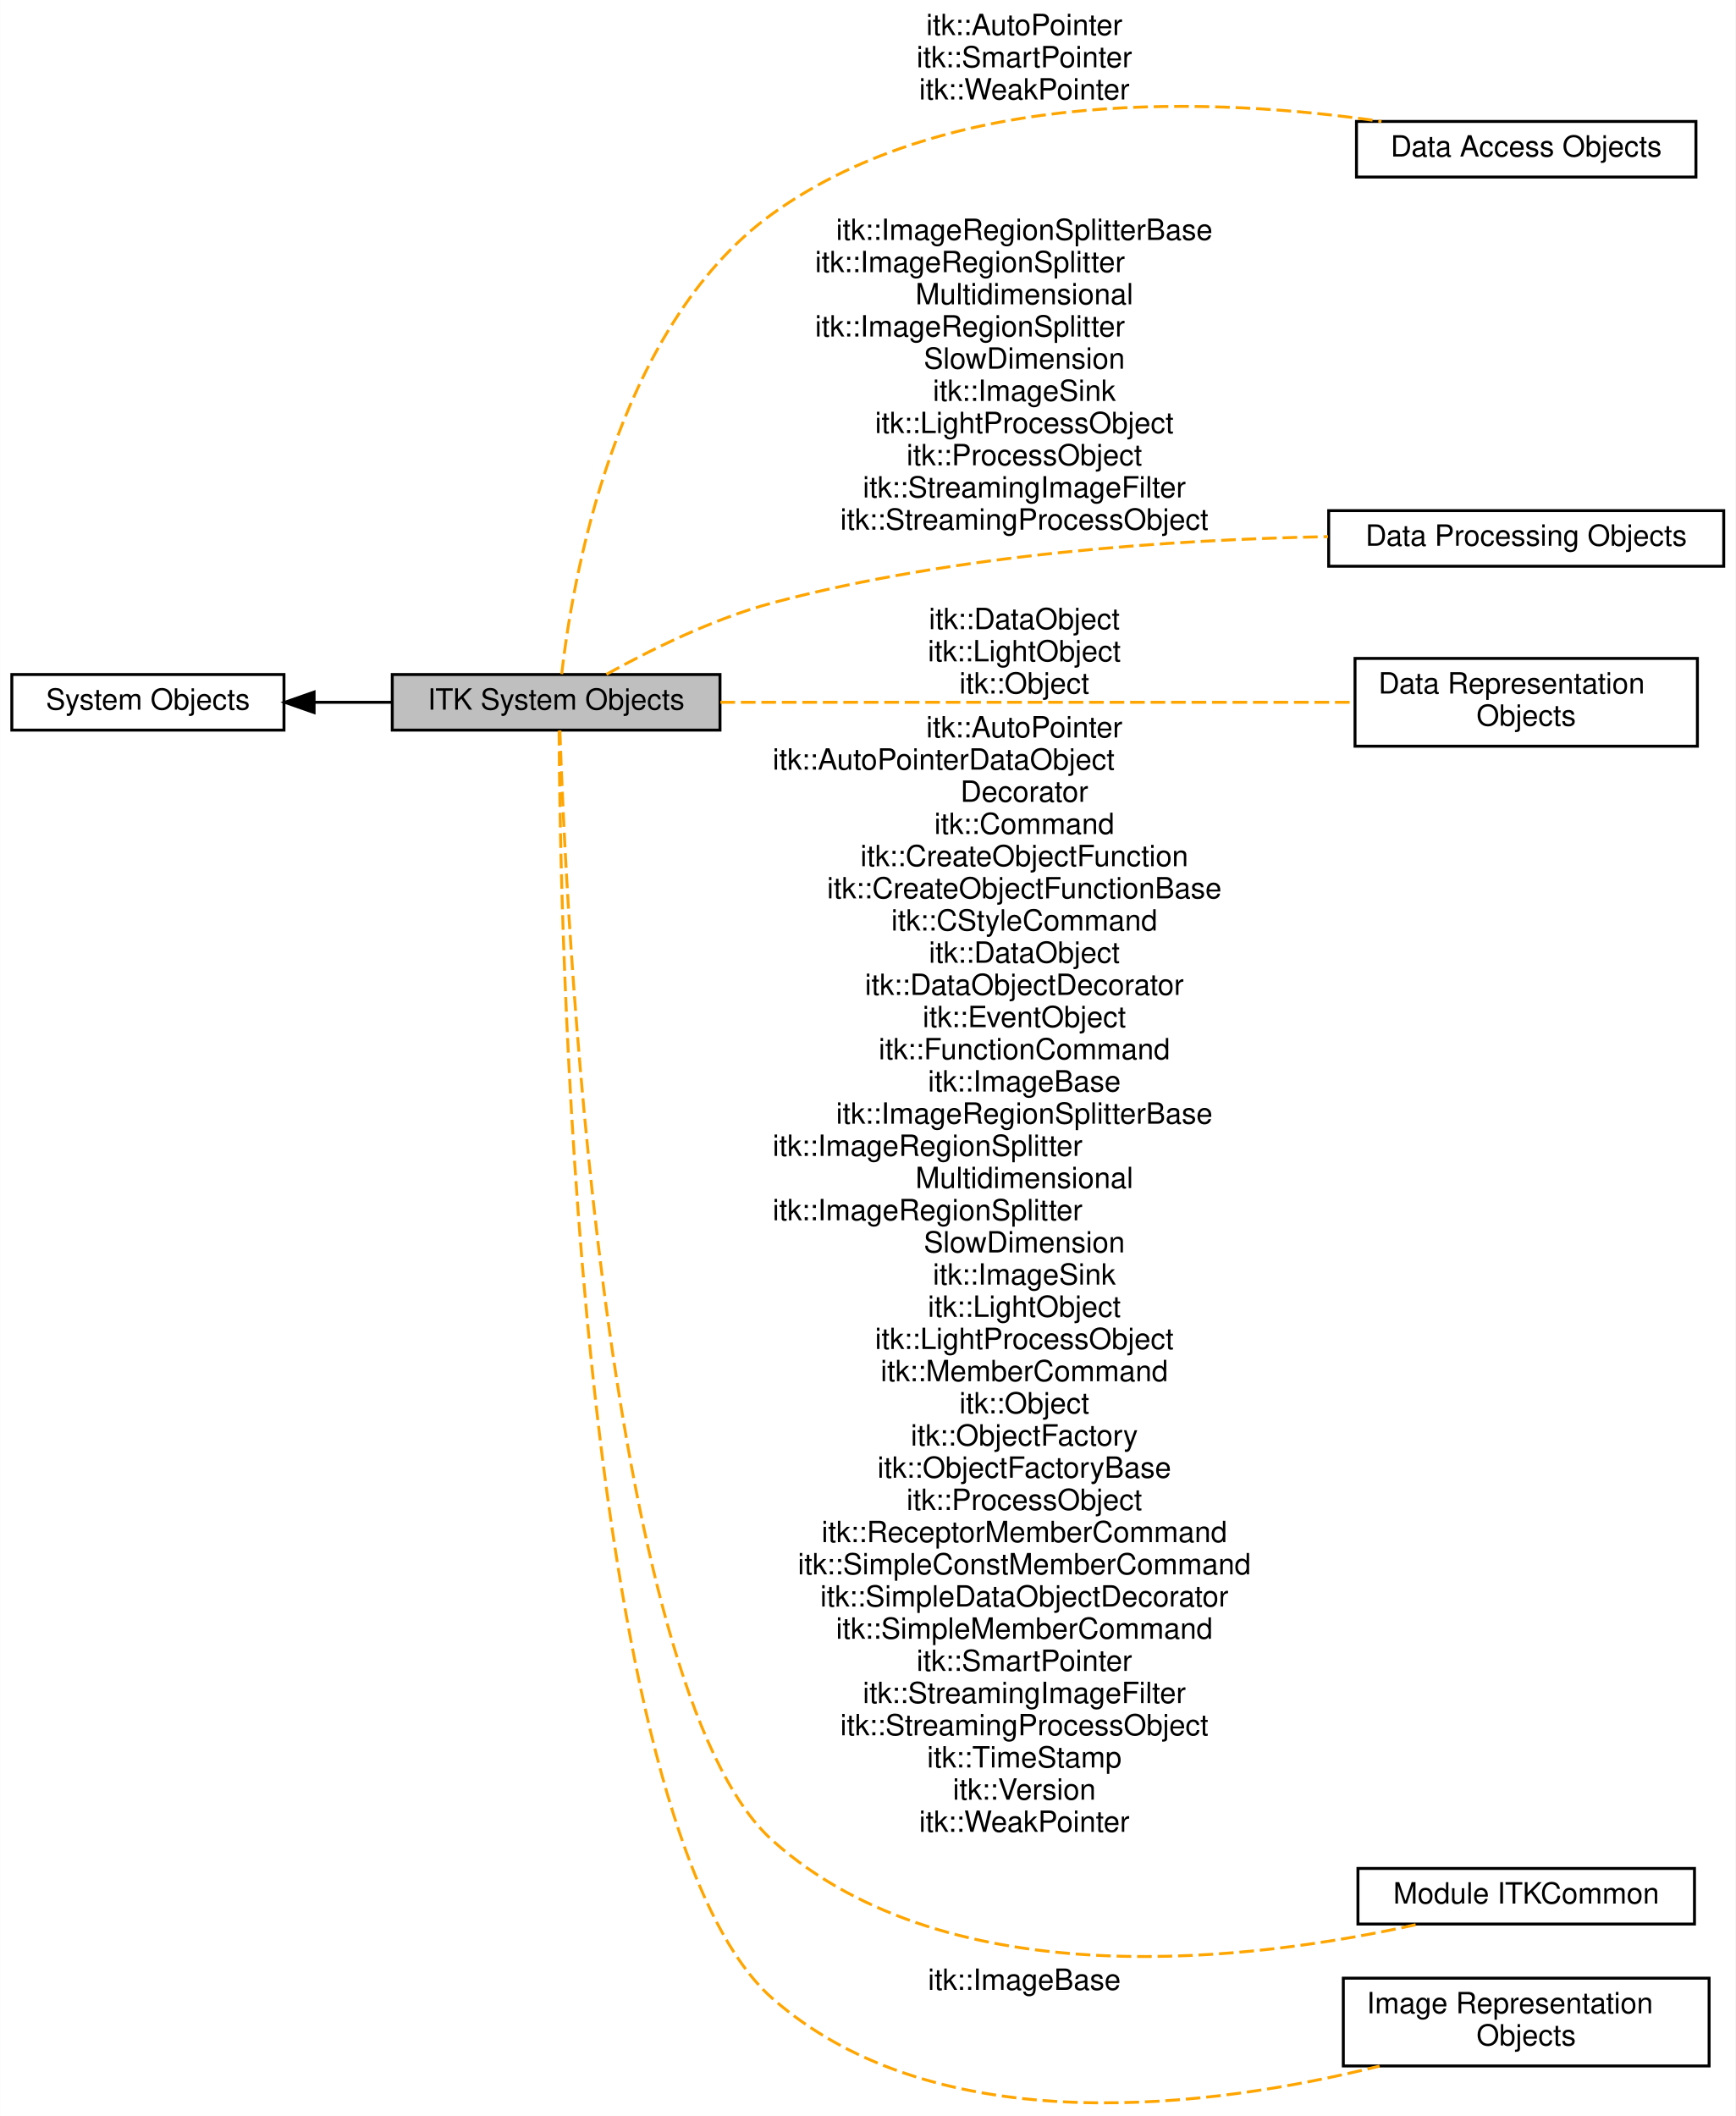
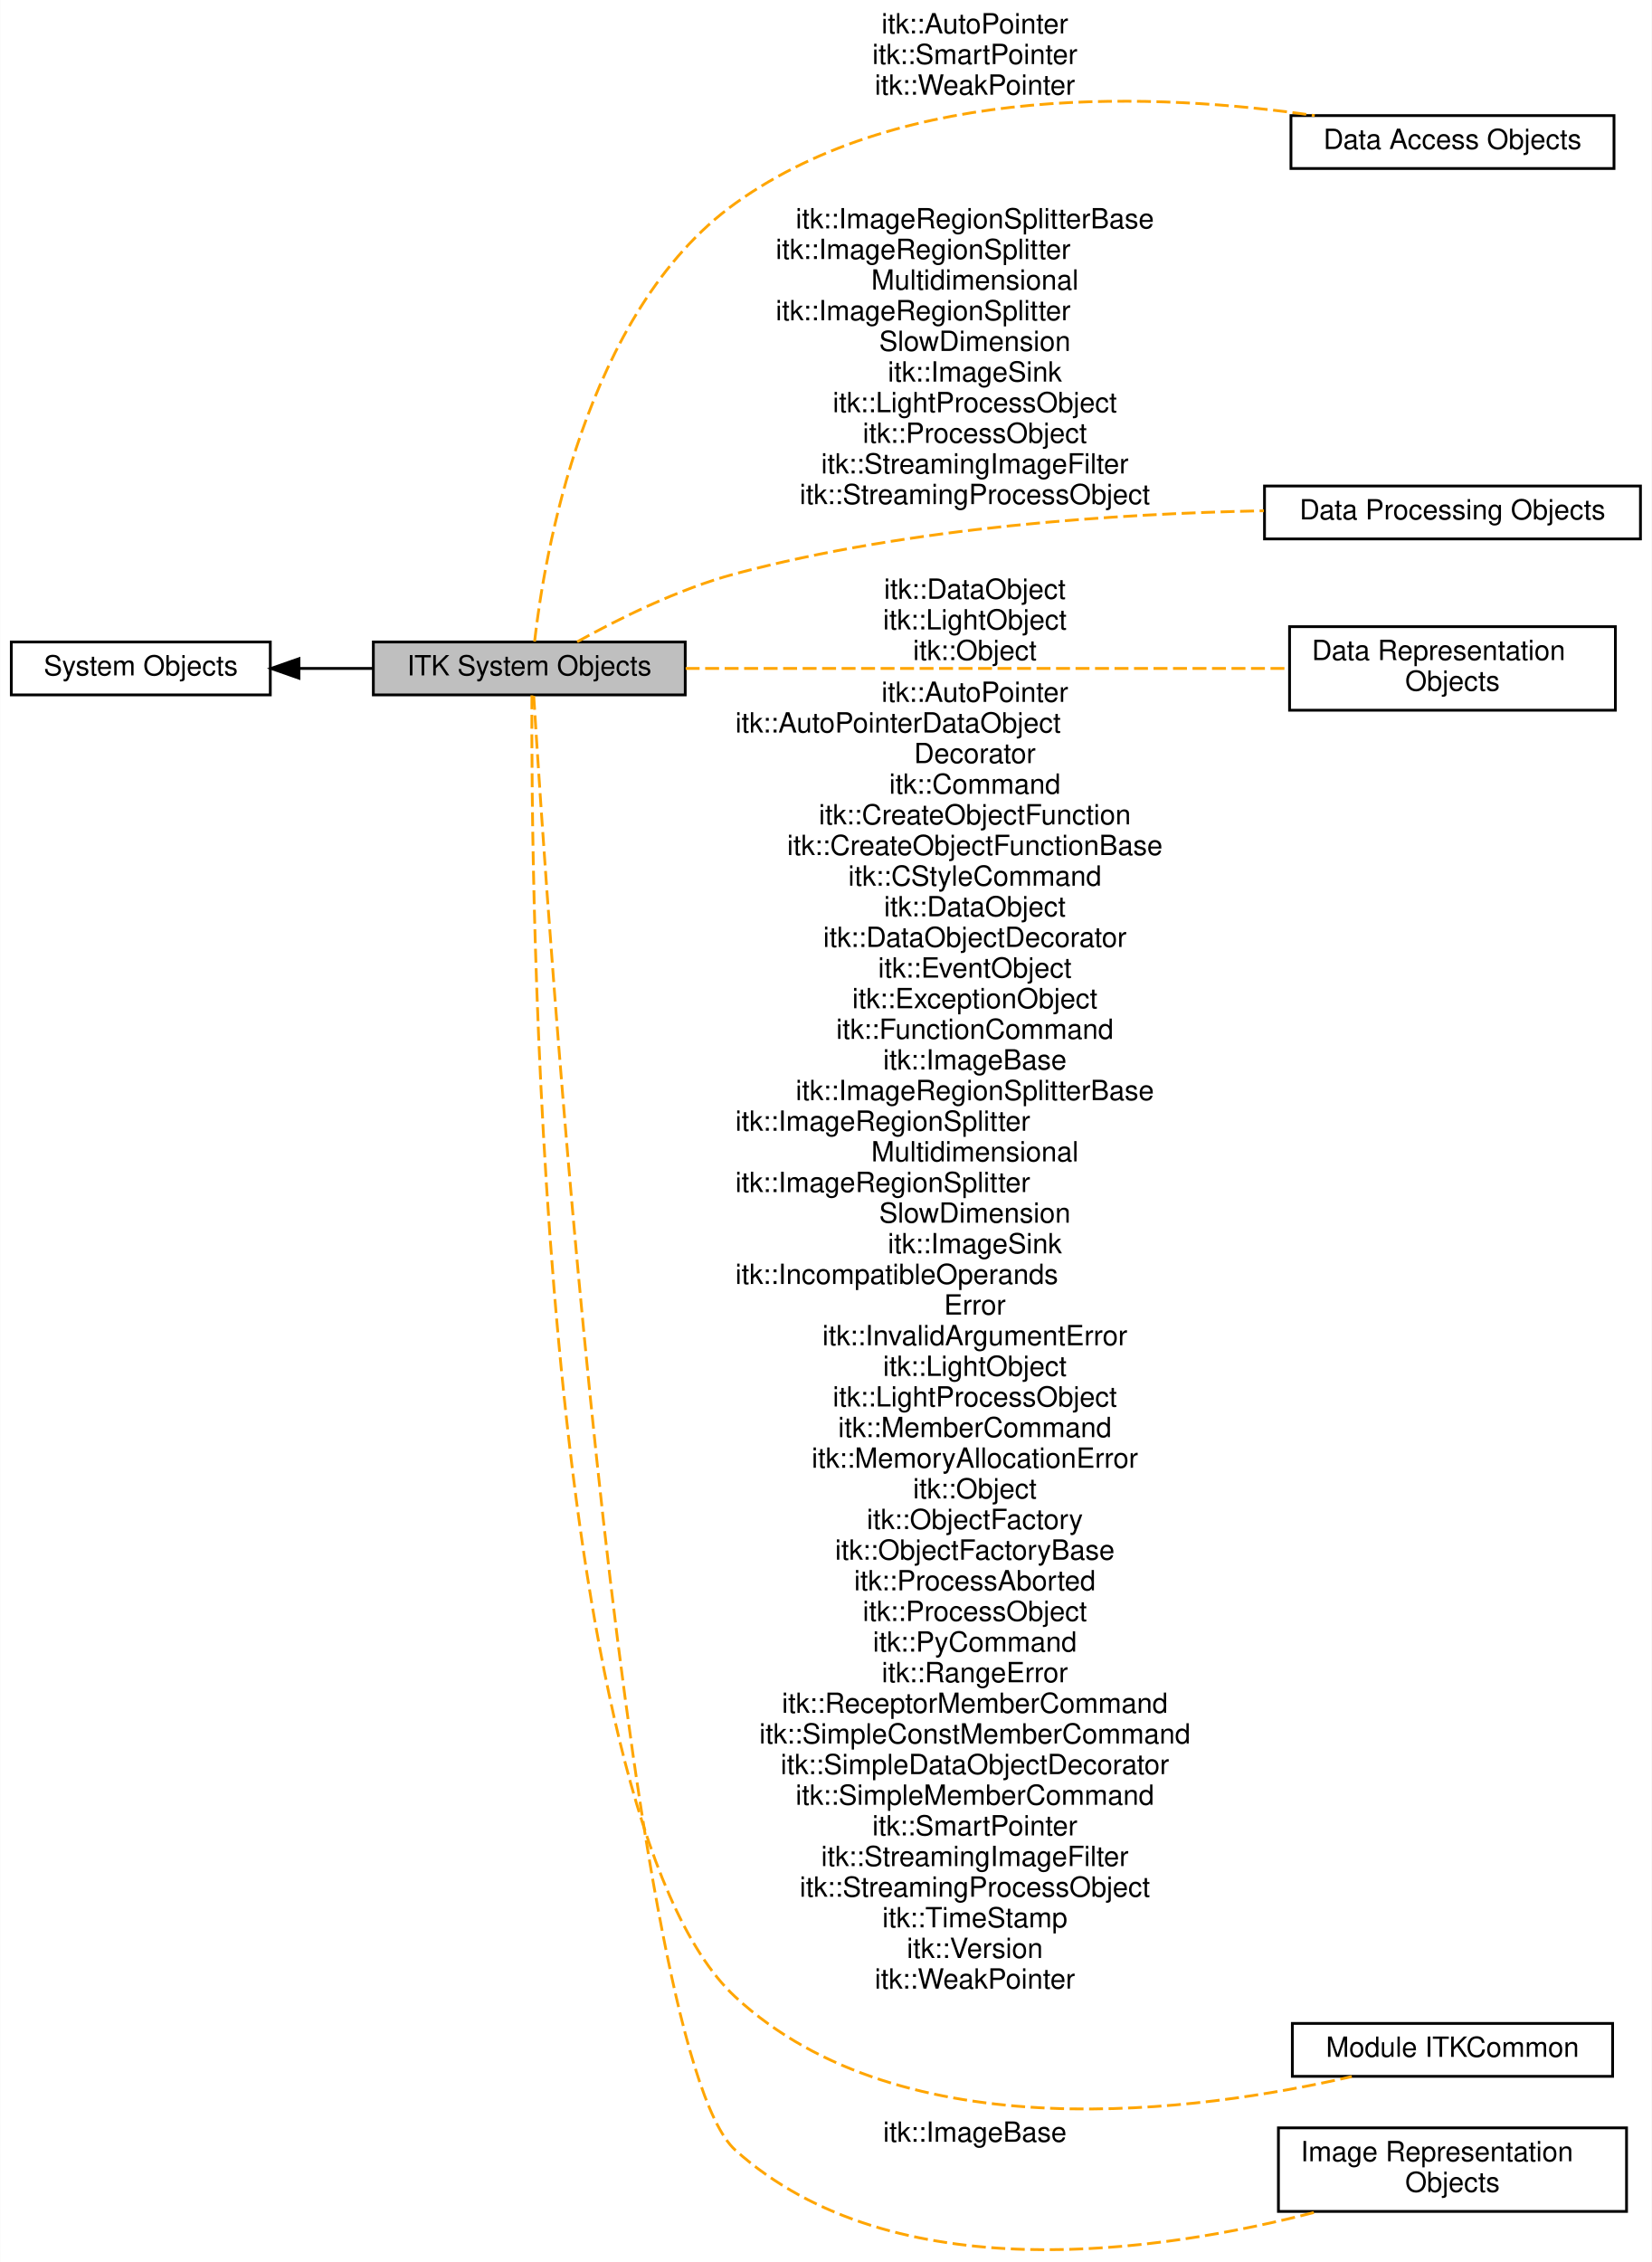
- <svg xmlns="http://www.w3.org/2000/svg" xmlns:xlink="http://www.w3.org/1999/xlink" width="593pt" height="723pt" viewBox="0.00 0.00 593.00 723.10">
-   <g id="graph0" class="graph" transform="scale(1 1) rotate(0) translate(4 719.1)">
-     <polygon fill="white" stroke="transparent" points="-4,4 -4,-719.1 589,-719.1 589,4 -4,4" />
+ <svg xmlns="http://www.w3.org/2000/svg" xmlns:xlink="http://www.w3.org/1999/xlink" width="593pt" height="812pt" viewBox="0.00 0.00 593.00 812.16">
+   <g id="graph0" class="graph" transform="scale(1 1) rotate(0) translate(4 808.16)">
+     <polygon fill="white" stroke="transparent" points="-4,4 -4,-808.16 589,-808.16 589,4 -4,4" />
    <g id="node1" class="node">
      <g id="a_node1">
        <a xlink:href="group__DataAccess.html" target="_top" xlink:title=" ">
-           <polygon fill="white" stroke="black" points="575.5,-677.6 459.5,-677.6 459.5,-658.6 575.5,-658.6 575.5,-677.6" />
-           <text text-anchor="middle" x="517.5" y="-665.6" font-family="Helvetica,sans-Serif" font-size="10.00">Data Access Objects</text>
+           <polygon fill="white" stroke="black" points="575.5,-766.66 459.5,-766.66 459.5,-747.66 575.5,-747.66 575.5,-766.66" />
+           <text text-anchor="middle" x="517.5" y="-754.66" font-family="Helvetica,sans-Serif" font-size="10.00">Data Access Objects</text>
        </a>
      </g>
    </g>
    <g id="node2" class="node">
      <g id="a_node2">
        <a xlink:href="group__DataProcessing.html" target="_top" xlink:title=" ">
-           <polygon fill="white" stroke="black" points="585,-544.6 450,-544.6 450,-525.6 585,-525.6 585,-544.6" />
-           <text text-anchor="middle" x="517.5" y="-532.6" font-family="Helvetica,sans-Serif" font-size="10.00">Data Processing Objects</text>
+           <polygon fill="white" stroke="black" points="585,-633.66 450,-633.66 450,-614.66 585,-614.66 585,-633.66" />
+           <text text-anchor="middle" x="517.5" y="-621.66" font-family="Helvetica,sans-Serif" font-size="10.00">Data Processing Objects</text>
        </a>
      </g>
    </g>
    <g id="node3" class="node">
      <g id="a_node3">
        <a xlink:href="group__DataRepresentation.html" target="_top" xlink:title=" ">
-           <polygon fill="white" stroke="black" points="576,-494.1 459,-494.1 459,-464.1 576,-464.1 576,-494.1" />
-           <text text-anchor="start" x="467" y="-482.1" font-family="Helvetica,sans-Serif" font-size="10.00">Data Representation</text>
-           <text text-anchor="middle" x="517.5" y="-471.1" font-family="Helvetica,sans-Serif" font-size="10.00"> Objects</text>
+           <polygon fill="white" stroke="black" points="576,-583.16 459,-583.16 459,-553.16 576,-553.16 576,-583.16" />
+           <text text-anchor="start" x="467" y="-571.16" font-family="Helvetica,sans-Serif" font-size="10.00">Data Representation</text>
+           <text text-anchor="middle" x="517.5" y="-560.16" font-family="Helvetica,sans-Serif" font-size="10.00"> Objects</text>
        </a>
      </g>
    </g>
    <g id="node4" class="node">
      <g id="a_node4">
        <a xlink:href="group__ITKCommon.html" target="_top" xlink:title=" ">
-           <polygon fill="white" stroke="black" points="575,-80.6 460,-80.6 460,-61.6 575,-61.6 575,-80.6" />
-           <text text-anchor="middle" x="517.5" y="-68.6" font-family="Helvetica,sans-Serif" font-size="10.00">Module ITKCommon</text>
+           <polygon fill="white" stroke="black" points="575,-81.66 460,-81.66 460,-62.66 575,-62.66 575,-81.66" />
+           <text text-anchor="middle" x="517.5" y="-69.66" font-family="Helvetica,sans-Serif" font-size="10.00">Module ITKCommon</text>
        </a>
      </g>
    </g>
    <g id="node5" class="node">
      <g id="a_node5">
        <a xlink:title=" ">
-           <polygon fill="#bfbfbf" stroke="black" points="242,-488.6 130,-488.6 130,-469.6 242,-469.6 242,-488.6" />
-           <text text-anchor="middle" x="186" y="-476.6" font-family="Helvetica,sans-Serif" font-size="10.00">ITK System Objects</text>
+           <polygon fill="#bfbfbf" stroke="black" points="242,-577.66 130,-577.66 130,-558.66 242,-558.66 242,-577.66" />
+           <text text-anchor="middle" x="186" y="-565.66" font-family="Helvetica,sans-Serif" font-size="10.00">ITK System Objects</text>
        </a>
      </g>
    </g>
    <g id="edge2" class="edge">
-       <path fill="none" stroke="orange" stroke-dasharray="5,2" d="M187.9,-488.74C191.2,-518.14 205.49,-607.01 260,-646.1 321.02,-689.86 412.42,-685.66 468.04,-677.6" />
-       <text text-anchor="middle" x="346" y="-707.1" font-family="Helvetica,sans-Serif" font-size="10.00">itk::AutoPointer</text>
-       <text text-anchor="middle" x="346" y="-696.1" font-family="Helvetica,sans-Serif" font-size="10.00">itk::SmartPointer</text>
-       <text text-anchor="middle" x="346" y="-685.1" font-family="Helvetica,sans-Serif" font-size="10.00">itk::WeakPointer</text>
+       <path fill="none" stroke="orange" stroke-dasharray="5,2" d="M187.9,-577.8C191.2,-607.19 205.49,-696.06 260,-735.16 321.02,-778.92 412.42,-774.72 468.04,-766.66" />
+       <text text-anchor="middle" x="346" y="-796.16" font-family="Helvetica,sans-Serif" font-size="10.00">itk::AutoPointer</text>
+       <text text-anchor="middle" x="346" y="-785.16" font-family="Helvetica,sans-Serif" font-size="10.00">itk::SmartPointer</text>
+       <text text-anchor="middle" x="346" y="-774.16" font-family="Helvetica,sans-Serif" font-size="10.00">itk::WeakPointer</text>
    </g>
    <g id="edge6" class="edge">
-       <path fill="none" stroke="orange" stroke-dasharray="5,2" d="M203.19,-488.66C217.58,-496.66 239.47,-507.62 260,-513.1 322.94,-529.89 397.36,-534.7 449.78,-535.72" />
-       <text text-anchor="middle" x="346" y="-637.1" font-family="Helvetica,sans-Serif" font-size="10.00">itk::ImageRegionSplitterBase</text>
-       <text text-anchor="start" x="274.5" y="-626.1" font-family="Helvetica,sans-Serif" font-size="10.00">itk::ImageRegionSplitter</text>
-       <text text-anchor="middle" x="346" y="-615.1" font-family="Helvetica,sans-Serif" font-size="10.00">Multidimensional</text>
-       <text text-anchor="start" x="274.5" y="-604.1" font-family="Helvetica,sans-Serif" font-size="10.00">itk::ImageRegionSplitter</text>
-       <text text-anchor="middle" x="346" y="-593.1" font-family="Helvetica,sans-Serif" font-size="10.00">SlowDimension</text>
-       <text text-anchor="middle" x="346" y="-582.1" font-family="Helvetica,sans-Serif" font-size="10.00">itk::ImageSink</text>
-       <text text-anchor="middle" x="346" y="-571.1" font-family="Helvetica,sans-Serif" font-size="10.00">itk::LightProcessObject</text>
-       <text text-anchor="middle" x="346" y="-560.1" font-family="Helvetica,sans-Serif" font-size="10.00">itk::ProcessObject</text>
-       <text text-anchor="middle" x="346" y="-549.1" font-family="Helvetica,sans-Serif" font-size="10.00">itk::StreamingImageFilter</text>
-       <text text-anchor="middle" x="346" y="-538.1" font-family="Helvetica,sans-Serif" font-size="10.00">itk::StreamingProcessObject</text>
+       <path fill="none" stroke="orange" stroke-dasharray="5,2" d="M203.19,-577.72C217.58,-585.72 239.47,-596.68 260,-602.16 322.94,-618.95 397.36,-623.75 449.78,-624.77" />
+       <text text-anchor="middle" x="346" y="-726.16" font-family="Helvetica,sans-Serif" font-size="10.00">itk::ImageRegionSplitterBase</text>
+       <text text-anchor="start" x="274.5" y="-715.16" font-family="Helvetica,sans-Serif" font-size="10.00">itk::ImageRegionSplitter</text>
+       <text text-anchor="middle" x="346" y="-704.16" font-family="Helvetica,sans-Serif" font-size="10.00">Multidimensional</text>
+       <text text-anchor="start" x="274.5" y="-693.16" font-family="Helvetica,sans-Serif" font-size="10.00">itk::ImageRegionSplitter</text>
+       <text text-anchor="middle" x="346" y="-682.16" font-family="Helvetica,sans-Serif" font-size="10.00">SlowDimension</text>
+       <text text-anchor="middle" x="346" y="-671.16" font-family="Helvetica,sans-Serif" font-size="10.00">itk::ImageSink</text>
+       <text text-anchor="middle" x="346" y="-660.16" font-family="Helvetica,sans-Serif" font-size="10.00">itk::LightProcessObject</text>
+       <text text-anchor="middle" x="346" y="-649.16" font-family="Helvetica,sans-Serif" font-size="10.00">itk::ProcessObject</text>
+       <text text-anchor="middle" x="346" y="-638.16" font-family="Helvetica,sans-Serif" font-size="10.00">itk::StreamingImageFilter</text>
+       <text text-anchor="middle" x="346" y="-627.16" font-family="Helvetica,sans-Serif" font-size="10.00">itk::StreamingProcessObject</text>
    </g>
    <g id="edge4" class="edge">
-       <path fill="none" stroke="orange" stroke-dasharray="5,2" d="M242.15,-479.1C302.24,-479.1 397.93,-479.1 458.95,-479.1" />
-       <text text-anchor="middle" x="346" y="-504.1" font-family="Helvetica,sans-Serif" font-size="10.00">itk::DataObject</text>
-       <text text-anchor="middle" x="346" y="-493.1" font-family="Helvetica,sans-Serif" font-size="10.00">itk::LightObject</text>
-       <text text-anchor="middle" x="346" y="-482.1" font-family="Helvetica,sans-Serif" font-size="10.00">itk::Object</text>
+       <path fill="none" stroke="orange" stroke-dasharray="5,2" d="M242.15,-568.16C302.24,-568.16 397.93,-568.16 458.95,-568.16" />
+       <text text-anchor="middle" x="346" y="-593.16" font-family="Helvetica,sans-Serif" font-size="10.00">itk::DataObject</text>
+       <text text-anchor="middle" x="346" y="-582.16" font-family="Helvetica,sans-Serif" font-size="10.00">itk::LightObject</text>
+       <text text-anchor="middle" x="346" y="-571.16" font-family="Helvetica,sans-Serif" font-size="10.00">itk::Object</text>
    </g>
    <g id="edge3" class="edge">
-       <path fill="none" stroke="orange" stroke-dasharray="5,2" d="M187.28,-469.51C189.11,-414.8 201.1,-142.78 260,-90.1 320.91,-35.63 425.81,-49.33 480.68,-61.57" />
-       <text text-anchor="middle" x="346" y="-467.1" font-family="Helvetica,sans-Serif" font-size="10.00">itk::AutoPointer</text>
-       <text text-anchor="start" x="260" y="-456.1" font-family="Helvetica,sans-Serif" font-size="10.00">itk::AutoPointerDataObject</text>
-       <text text-anchor="middle" x="346" y="-445.1" font-family="Helvetica,sans-Serif" font-size="10.00">Decorator</text>
-       <text text-anchor="middle" x="346" y="-434.1" font-family="Helvetica,sans-Serif" font-size="10.00">itk::Command</text>
-       <text text-anchor="middle" x="346" y="-423.1" font-family="Helvetica,sans-Serif" font-size="10.00">itk::CreateObjectFunction</text>
-       <text text-anchor="middle" x="346" y="-412.1" font-family="Helvetica,sans-Serif" font-size="10.00">itk::CreateObjectFunctionBase</text>
-       <text text-anchor="middle" x="346" y="-401.1" font-family="Helvetica,sans-Serif" font-size="10.00">itk::CStyleCommand</text>
-       <text text-anchor="middle" x="346" y="-390.1" font-family="Helvetica,sans-Serif" font-size="10.00">itk::DataObject</text>
-       <text text-anchor="middle" x="346" y="-379.1" font-family="Helvetica,sans-Serif" font-size="10.00">itk::DataObjectDecorator</text>
-       <text text-anchor="middle" x="346" y="-368.1" font-family="Helvetica,sans-Serif" font-size="10.00">itk::EventObject</text>
-       <text text-anchor="middle" x="346" y="-357.1" font-family="Helvetica,sans-Serif" font-size="10.00">itk::FunctionCommand</text>
-       <text text-anchor="middle" x="346" y="-346.1" font-family="Helvetica,sans-Serif" font-size="10.00">itk::ImageBase</text>
-       <text text-anchor="middle" x="346" y="-335.1" font-family="Helvetica,sans-Serif" font-size="10.00">itk::ImageRegionSplitterBase</text>
-       <text text-anchor="start" x="260" y="-324.1" font-family="Helvetica,sans-Serif" font-size="10.00">itk::ImageRegionSplitter</text>
-       <text text-anchor="middle" x="346" y="-313.1" font-family="Helvetica,sans-Serif" font-size="10.00">Multidimensional</text>
-       <text text-anchor="start" x="260" y="-302.1" font-family="Helvetica,sans-Serif" font-size="10.00">itk::ImageRegionSplitter</text>
-       <text text-anchor="middle" x="346" y="-291.1" font-family="Helvetica,sans-Serif" font-size="10.00">SlowDimension</text>
-       <text text-anchor="middle" x="346" y="-280.1" font-family="Helvetica,sans-Serif" font-size="10.00">itk::ImageSink</text>
-       <text text-anchor="middle" x="346" y="-269.1" font-family="Helvetica,sans-Serif" font-size="10.00">itk::LightObject</text>
-       <text text-anchor="middle" x="346" y="-258.1" font-family="Helvetica,sans-Serif" font-size="10.00">itk::LightProcessObject</text>
-       <text text-anchor="middle" x="346" y="-247.1" font-family="Helvetica,sans-Serif" font-size="10.00">itk::MemberCommand</text>
-       <text text-anchor="middle" x="346" y="-236.1" font-family="Helvetica,sans-Serif" font-size="10.00">itk::Object</text>
-       <text text-anchor="middle" x="346" y="-225.1" font-family="Helvetica,sans-Serif" font-size="10.00">itk::ObjectFactory</text>
-       <text text-anchor="middle" x="346" y="-214.1" font-family="Helvetica,sans-Serif" font-size="10.00">itk::ObjectFactoryBase</text>
-       <text text-anchor="middle" x="346" y="-203.1" font-family="Helvetica,sans-Serif" font-size="10.00">itk::ProcessObject</text>
-       <text text-anchor="middle" x="346" y="-192.1" font-family="Helvetica,sans-Serif" font-size="10.00">itk::ReceptorMemberCommand</text>
-       <text text-anchor="middle" x="346" y="-181.1" font-family="Helvetica,sans-Serif" font-size="10.00">itk::SimpleConstMemberCommand</text>
-       <text text-anchor="middle" x="346" y="-170.1" font-family="Helvetica,sans-Serif" font-size="10.00">itk::SimpleDataObjectDecorator</text>
-       <text text-anchor="middle" x="346" y="-159.1" font-family="Helvetica,sans-Serif" font-size="10.00">itk::SimpleMemberCommand</text>
-       <text text-anchor="middle" x="346" y="-148.1" font-family="Helvetica,sans-Serif" font-size="10.00">itk::SmartPointer</text>
-       <text text-anchor="middle" x="346" y="-137.1" font-family="Helvetica,sans-Serif" font-size="10.00">itk::StreamingImageFilter</text>
-       <text text-anchor="middle" x="346" y="-126.1" font-family="Helvetica,sans-Serif" font-size="10.00">itk::StreamingProcessObject</text>
-       <text text-anchor="middle" x="346" y="-115.1" font-family="Helvetica,sans-Serif" font-size="10.00">itk::TimeStamp</text>
-       <text text-anchor="middle" x="346" y="-104.1" font-family="Helvetica,sans-Serif" font-size="10.00">itk::Version</text>
-       <text text-anchor="middle" x="346" y="-93.1" font-family="Helvetica,sans-Serif" font-size="10.00">itk::WeakPointer</text>
+       <path fill="none" stroke="orange" stroke-dasharray="5,2" d="M186.93,-558.51C186.66,-496.74 188.5,-157.29 260,-91.16 320.32,-35.37 426.44,-49.96 481.36,-62.58" />
+       <text text-anchor="middle" x="346" y="-556.16" font-family="Helvetica,sans-Serif" font-size="10.00">itk::AutoPointer</text>
+       <text text-anchor="start" x="260" y="-545.16" font-family="Helvetica,sans-Serif" font-size="10.00">itk::AutoPointerDataObject</text>
+       <text text-anchor="middle" x="346" y="-534.16" font-family="Helvetica,sans-Serif" font-size="10.00">Decorator</text>
+       <text text-anchor="middle" x="346" y="-523.16" font-family="Helvetica,sans-Serif" font-size="10.00">itk::Command</text>
+       <text text-anchor="middle" x="346" y="-512.16" font-family="Helvetica,sans-Serif" font-size="10.00">itk::CreateObjectFunction</text>
+       <text text-anchor="middle" x="346" y="-501.16" font-family="Helvetica,sans-Serif" font-size="10.00">itk::CreateObjectFunctionBase</text>
+       <text text-anchor="middle" x="346" y="-490.16" font-family="Helvetica,sans-Serif" font-size="10.00">itk::CStyleCommand</text>
+       <text text-anchor="middle" x="346" y="-479.16" font-family="Helvetica,sans-Serif" font-size="10.00">itk::DataObject</text>
+       <text text-anchor="middle" x="346" y="-468.16" font-family="Helvetica,sans-Serif" font-size="10.00">itk::DataObjectDecorator</text>
+       <text text-anchor="middle" x="346" y="-457.16" font-family="Helvetica,sans-Serif" font-size="10.00">itk::EventObject</text>
+       <text text-anchor="middle" x="346" y="-446.16" font-family="Helvetica,sans-Serif" font-size="10.00">itk::ExceptionObject</text>
+       <text text-anchor="middle" x="346" y="-435.16" font-family="Helvetica,sans-Serif" font-size="10.00">itk::FunctionCommand</text>
+       <text text-anchor="middle" x="346" y="-424.16" font-family="Helvetica,sans-Serif" font-size="10.00">itk::ImageBase</text>
+       <text text-anchor="middle" x="346" y="-413.16" font-family="Helvetica,sans-Serif" font-size="10.00">itk::ImageRegionSplitterBase</text>
+       <text text-anchor="start" x="260" y="-402.16" font-family="Helvetica,sans-Serif" font-size="10.00">itk::ImageRegionSplitter</text>
+       <text text-anchor="middle" x="346" y="-391.16" font-family="Helvetica,sans-Serif" font-size="10.00">Multidimensional</text>
+       <text text-anchor="start" x="260" y="-380.16" font-family="Helvetica,sans-Serif" font-size="10.00">itk::ImageRegionSplitter</text>
+       <text text-anchor="middle" x="346" y="-369.16" font-family="Helvetica,sans-Serif" font-size="10.00">SlowDimension</text>
+       <text text-anchor="middle" x="346" y="-358.16" font-family="Helvetica,sans-Serif" font-size="10.00">itk::ImageSink</text>
+       <text text-anchor="start" x="260" y="-347.16" font-family="Helvetica,sans-Serif" font-size="10.00">itk::IncompatibleOperands</text>
+       <text text-anchor="middle" x="346" y="-336.16" font-family="Helvetica,sans-Serif" font-size="10.00">Error</text>
+       <text text-anchor="middle" x="346" y="-325.16" font-family="Helvetica,sans-Serif" font-size="10.00">itk::InvalidArgumentError</text>
+       <text text-anchor="middle" x="346" y="-314.16" font-family="Helvetica,sans-Serif" font-size="10.00">itk::LightObject</text>
+       <text text-anchor="middle" x="346" y="-303.16" font-family="Helvetica,sans-Serif" font-size="10.00">itk::LightProcessObject</text>
+       <text text-anchor="middle" x="346" y="-292.16" font-family="Helvetica,sans-Serif" font-size="10.00">itk::MemberCommand</text>
+       <text text-anchor="middle" x="346" y="-281.16" font-family="Helvetica,sans-Serif" font-size="10.00">itk::MemoryAllocationError</text>
+       <text text-anchor="middle" x="346" y="-270.16" font-family="Helvetica,sans-Serif" font-size="10.00">itk::Object</text>
+       <text text-anchor="middle" x="346" y="-259.16" font-family="Helvetica,sans-Serif" font-size="10.00">itk::ObjectFactory</text>
+       <text text-anchor="middle" x="346" y="-248.16" font-family="Helvetica,sans-Serif" font-size="10.00">itk::ObjectFactoryBase</text>
+       <text text-anchor="middle" x="346" y="-237.16" font-family="Helvetica,sans-Serif" font-size="10.00">itk::ProcessAborted</text>
+       <text text-anchor="middle" x="346" y="-226.16" font-family="Helvetica,sans-Serif" font-size="10.00">itk::ProcessObject</text>
+       <text text-anchor="middle" x="346" y="-215.16" font-family="Helvetica,sans-Serif" font-size="10.00">itk::PyCommand</text>
+       <text text-anchor="middle" x="346" y="-204.16" font-family="Helvetica,sans-Serif" font-size="10.00">itk::RangeError</text>
+       <text text-anchor="middle" x="346" y="-193.16" font-family="Helvetica,sans-Serif" font-size="10.00">itk::ReceptorMemberCommand</text>
+       <text text-anchor="middle" x="346" y="-182.16" font-family="Helvetica,sans-Serif" font-size="10.00">itk::SimpleConstMemberCommand</text>
+       <text text-anchor="middle" x="346" y="-171.16" font-family="Helvetica,sans-Serif" font-size="10.00">itk::SimpleDataObjectDecorator</text>
+       <text text-anchor="middle" x="346" y="-160.16" font-family="Helvetica,sans-Serif" font-size="10.00">itk::SimpleMemberCommand</text>
+       <text text-anchor="middle" x="346" y="-149.16" font-family="Helvetica,sans-Serif" font-size="10.00">itk::SmartPointer</text>
+       <text text-anchor="middle" x="346" y="-138.16" font-family="Helvetica,sans-Serif" font-size="10.00">itk::StreamingImageFilter</text>
+       <text text-anchor="middle" x="346" y="-127.16" font-family="Helvetica,sans-Serif" font-size="10.00">itk::StreamingProcessObject</text>
+       <text text-anchor="middle" x="346" y="-116.16" font-family="Helvetica,sans-Serif" font-size="10.00">itk::TimeStamp</text>
+       <text text-anchor="middle" x="346" y="-105.16" font-family="Helvetica,sans-Serif" font-size="10.00">itk::Version</text>
+       <text text-anchor="middle" x="346" y="-94.16" font-family="Helvetica,sans-Serif" font-size="10.00">itk::WeakPointer</text>
    </g>
    <g id="node6" class="node">
      <g id="a_node6">
        <a xlink:href="group__ImageObjects.html" target="_top" xlink:title=" ">
-           <polygon fill="white" stroke="black" points="580,-43.1 455,-43.1 455,-13.1 580,-13.1 580,-43.1" />
-           <text text-anchor="start" x="463" y="-31.1" font-family="Helvetica,sans-Serif" font-size="10.00">Image Representation</text>
-           <text text-anchor="middle" x="517.5" y="-20.1" font-family="Helvetica,sans-Serif" font-size="10.00"> Objects</text>
+           <polygon fill="white" stroke="black" points="580,-44.16 455,-44.16 455,-14.16 580,-14.16 580,-44.16" />
+           <text text-anchor="start" x="463" y="-32.16" font-family="Helvetica,sans-Serif" font-size="10.00">Image Representation</text>
+           <text text-anchor="middle" x="517.5" y="-21.16" font-family="Helvetica,sans-Serif" font-size="10.00"> Objects</text>
        </a>
      </g>
    </g>
    <g id="edge5" class="edge">
-       <path fill="none" stroke="orange" stroke-dasharray="5,2" d="M187.01,-469.34C187.31,-409.74 192.13,-95.55 260,-36.1 316.64,13.51 410.28,1.1 467.39,-13.06" />
-       <text text-anchor="middle" x="346" y="-39.1" font-family="Helvetica,sans-Serif" font-size="10.00">itk::ImageBase</text>
+       <path fill="none" stroke="orange" stroke-dasharray="5,2" d="M187.6,-558.3C191.91,-488.68 219.3,-72.64 260,-36.16 316.72,14.69 412.11,0.73 469.2,-14.14" />
+       <text text-anchor="middle" x="346" y="-39.16" font-family="Helvetica,sans-Serif" font-size="10.00">itk::ImageBase</text>
    </g>
    <g id="node7" class="node">
      <g id="a_node7">
        <a xlink:href="group__SystemObjects.html" target="_top" xlink:title=" ">
-           <polygon fill="white" stroke="black" points="93,-488.6 0,-488.6 0,-469.6 93,-469.6 93,-488.6" />
-           <text text-anchor="middle" x="46.5" y="-476.6" font-family="Helvetica,sans-Serif" font-size="10.00">System Objects</text>
+           <polygon fill="white" stroke="black" points="93,-577.66 0,-577.66 0,-558.66 93,-558.66 93,-577.66" />
+           <text text-anchor="middle" x="46.5" y="-565.66" font-family="Helvetica,sans-Serif" font-size="10.00">System Objects</text>
        </a>
      </g>
    </g>
    <g id="edge1" class="edge">
-       <path fill="none" stroke="black" d="M103.38,-479.1C112.11,-479.1 121.14,-479.1 129.86,-479.1" />
-       <polygon fill="black" stroke="black" points="103.29,-475.6 93.29,-479.1 103.29,-482.6 103.29,-475.6" />
+       <path fill="none" stroke="black" d="M103.38,-568.16C112.11,-568.16 121.14,-568.16 129.86,-568.16" />
+       <polygon fill="black" stroke="black" points="103.29,-564.66 93.29,-568.16 103.29,-571.66 103.29,-564.66" />
    </g>
  </g>
</svg>
